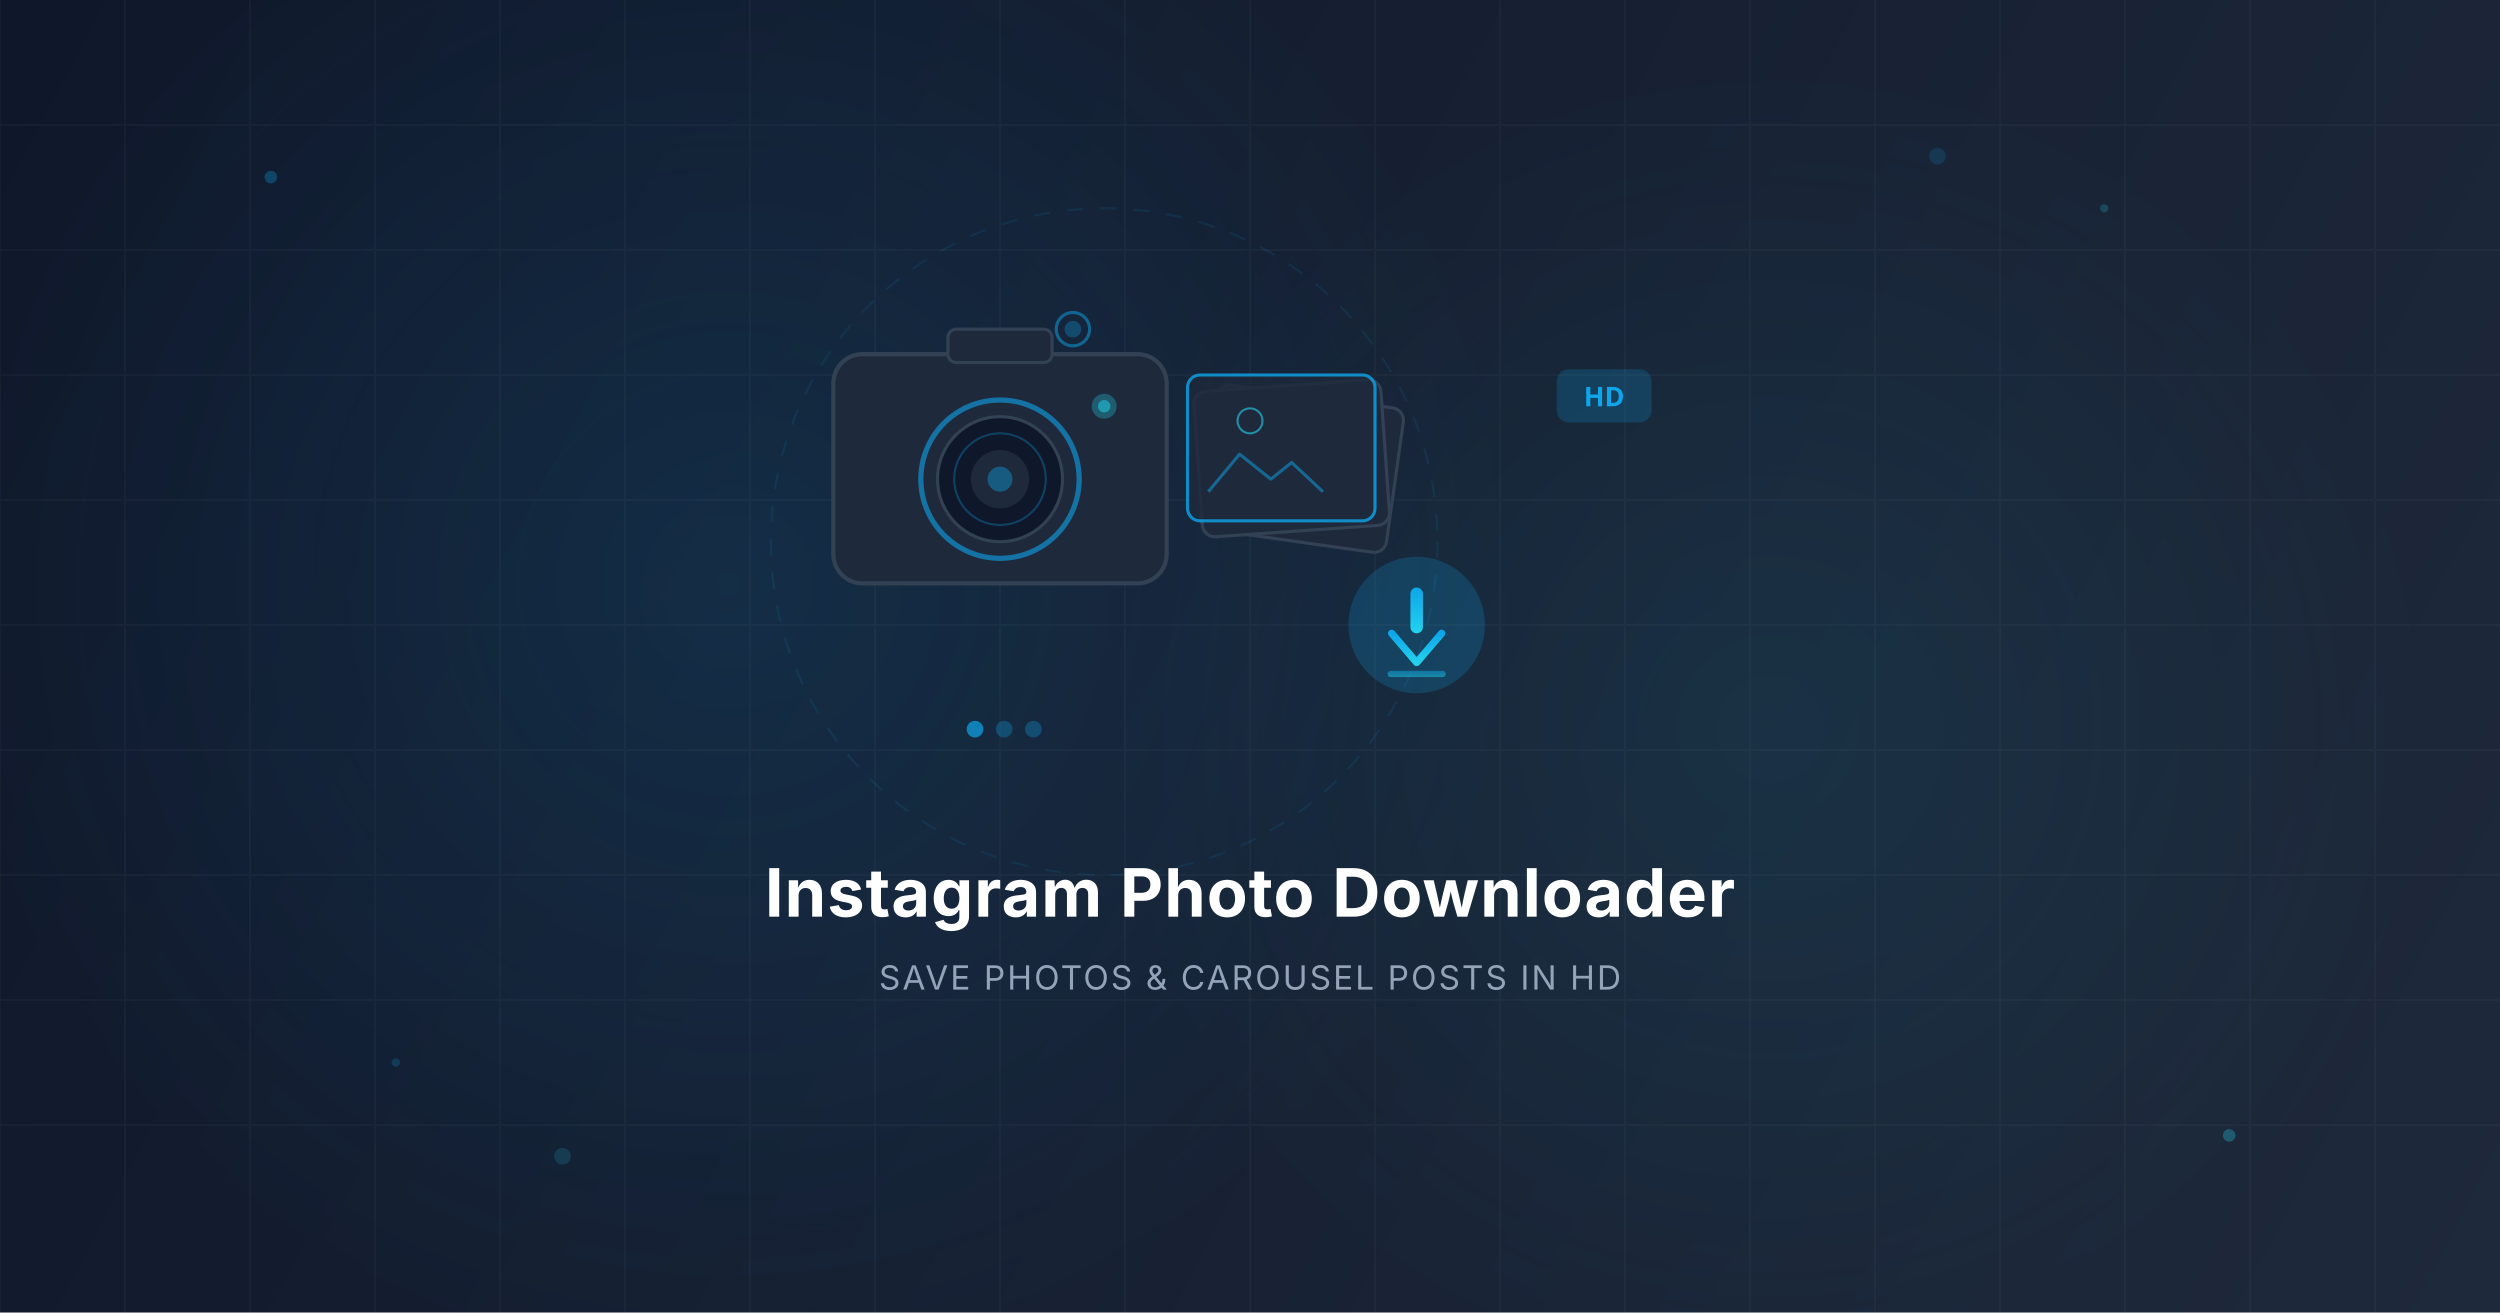
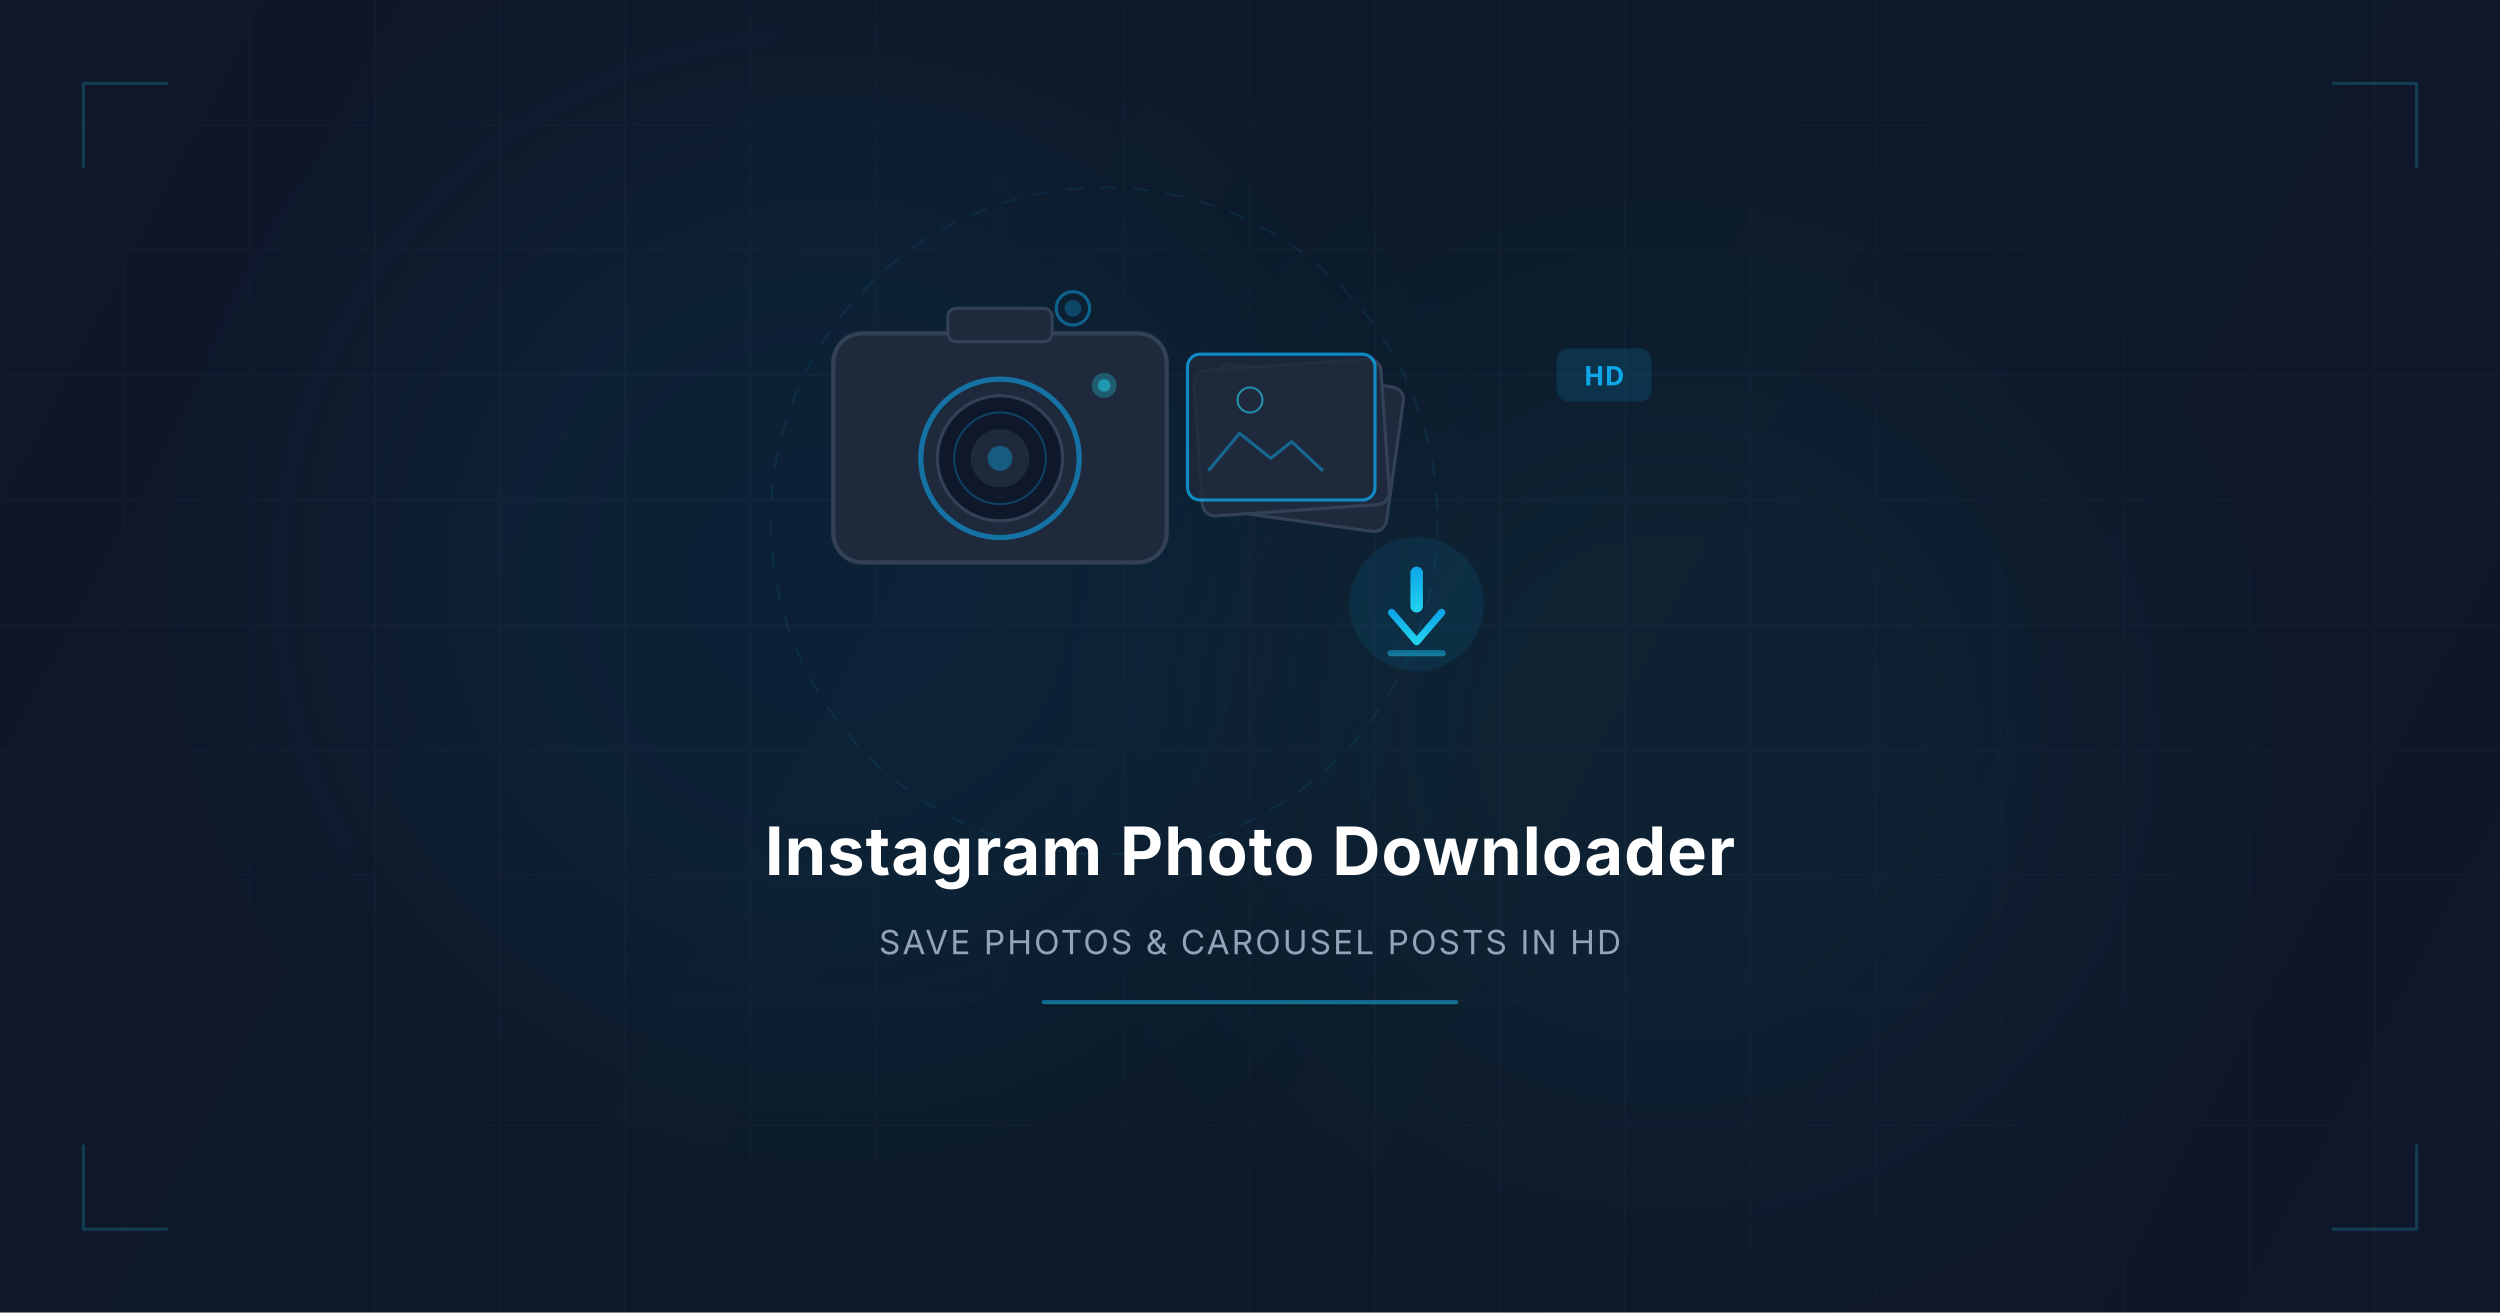
<svg xmlns="http://www.w3.org/2000/svg" width="1200" height="630" viewBox="0 0 1200 630" fill="none">
  <defs>
    <linearGradient id="bg" x1="0" y1="0" x2="1200" y2="630" gradientUnits="userSpaceOnUse">
      <stop offset="0%" stop-color="#0f172a" />
-       <stop offset="100%" stop-color="#1e293b" />
+       <stop offset="50%" stop-color="#0c1929" />
+       <stop offset="100%" stop-color="#0f172a" />
    </linearGradient>
-     <radialGradient id="glow1" cx="350" cy="280" r="380" gradientUnits="userSpaceOnUse">
-       <stop offset="0%" stop-color="#0ea5e9" stop-opacity="0.12" />
-       <stop offset="100%" stop-color="#0ea5e9" stop-opacity="0" />
-     </radialGradient>
-     <radialGradient id="glow2" cx="850" cy="350" r="320" gradientUnits="userSpaceOnUse">
-       <stop offset="0%" stop-color="#22d3ee" stop-opacity="0.08" />
-       <stop offset="100%" stop-color="#22d3ee" stop-opacity="0" />
-     </radialGradient>
    <linearGradient id="accent" x1="0" y1="0" x2="0" y2="1">
      <stop offset="0%" stop-color="#0ea5e9" />
      <stop offset="100%" stop-color="#22d3ee" />
    </linearGradient>
+     <filter id="blur1" x="-50%" y="-50%" width="200%" height="200%">
+       <feGaussianBlur stdDeviation="60" />
+     </filter>
  </defs>
  <rect width="1200" height="630" fill="url(#bg)" />
-   <rect width="1200" height="630" fill="url(#glow1)" />
-   <rect width="1200" height="630" fill="url(#glow2)" />
-   <g opacity="0.03" stroke="#fff" stroke-width="1">
+   <circle cx="400" cy="280" r="220" fill="#0ea5e9" opacity="0.07" filter="url(#blur1)" />
+   <circle cx="800" cy="350" r="200" fill="#22d3ee" opacity="0.05" filter="url(#blur1)" />
+   <g opacity="0.03" stroke="#94a3b8" stroke-width="1">
    <line x1="0" y1="0" x2="0" y2="630" />
    <line x1="60" y1="0" x2="60" y2="630" />
    <line x1="120" y1="0" x2="120" y2="630" />
    <line x1="180" y1="0" x2="180" y2="630" />
    <line x1="240" y1="0" x2="240" y2="630" />
    <line x1="300" y1="0" x2="300" y2="630" />
    <line x1="360" y1="0" x2="360" y2="630" />
    <line x1="420" y1="0" x2="420" y2="630" />
    <line x1="480" y1="0" x2="480" y2="630" />
    <line x1="540" y1="0" x2="540" y2="630" />
    <line x1="600" y1="0" x2="600" y2="630" />
    <line x1="660" y1="0" x2="660" y2="630" />
    <line x1="720" y1="0" x2="720" y2="630" />
    <line x1="780" y1="0" x2="780" y2="630" />
    <line x1="840" y1="0" x2="840" y2="630" />
    <line x1="900" y1="0" x2="900" y2="630" />
    <line x1="960" y1="0" x2="960" y2="630" />
    <line x1="1020" y1="0" x2="1020" y2="630" />
    <line x1="1080" y1="0" x2="1080" y2="630" />
    <line x1="1140" y1="0" x2="1140" y2="630" />
    <line x1="0" y1="60" x2="1200" y2="60" />
    <line x1="0" y1="120" x2="1200" y2="120" />
    <line x1="0" y1="180" x2="1200" y2="180" />
    <line x1="0" y1="240" x2="1200" y2="240" />
    <line x1="0" y1="300" x2="1200" y2="300" />
    <line x1="0" y1="360" x2="1200" y2="360" />
    <line x1="0" y1="420" x2="1200" y2="420" />
    <line x1="0" y1="480" x2="1200" y2="480" />
    <line x1="0" y1="540" x2="1200" y2="540" />
  </g>
-   <g transform="translate(480, 220)">
+   <g transform="translate(480, 210)">
    <rect x="-80" y="-50" width="160" height="110" rx="14" fill="#1e293b" stroke="#334155" stroke-width="2" />
    <circle cx="0" cy="10" r="38" fill="none" stroke="#0ea5e9" stroke-width="2.5" opacity="0.6" />
    <circle cx="0" cy="10" r="30" fill="#0f172a" stroke="#334155" stroke-width="1.5" />
    <circle cx="0" cy="10" r="22" fill="none" stroke="#0ea5e9" stroke-width="1" opacity="0.3" />
    <circle cx="0" cy="10" r="14" fill="#1e293b" />
    <circle cx="0" cy="10" r="6" fill="#0ea5e9" opacity="0.4" />
    <circle cx="50" cy="-25" r="6" fill="#22d3ee" opacity="0.3" />
    <circle cx="50" cy="-25" r="3" fill="#22d3ee" opacity="0.5" />
    <rect x="-25" y="-62" width="50" height="16" rx="4" fill="#1e293b" stroke="#334155" stroke-width="1.5" />
    <circle cx="35" cy="-62" r="8" fill="none" stroke="#0ea5e9" stroke-width="1.5" opacity="0.5" />
    <circle cx="35" cy="-62" r="4" fill="#0ea5e9" opacity="0.3" />
  </g>
-   <g transform="translate(480, 220)">
+   <g transform="translate(480, 210)">
    <rect x="100" y="-30" width="90" height="70" rx="6" fill="#1e293b" stroke="#334155" stroke-width="1.5" transform="rotate(8, 145, 5)" />
    <rect x="95" y="-35" width="90" height="70" rx="6" fill="#1e293b" stroke="#334155" stroke-width="1.5" transform="rotate(-4, 140, 0)" />
    <rect x="90" y="-40" width="90" height="70" rx="6" fill="#1e293b" stroke="#0ea5e9" stroke-width="1.5" opacity="0.8" />
    <circle cx="120" cy="-18" r="6" fill="none" stroke="#22d3ee" stroke-width="1" opacity="0.6" />
    <path d="M100 16 L115 -2 L130 10 L140 2 L155 16" stroke="#0ea5e9" stroke-width="1.5" fill="none" opacity="0.5" stroke-linejoin="round" />
  </g>
-   <g transform="translate(680, 300)">
-     <circle cx="0" cy="0" r="32" fill="#0ea5e9" stroke="#0ea5e9" stroke-width="1.5" opacity="0.2" />
+   <g transform="translate(680, 290)">
+     <circle cx="0" cy="0" r="32" fill="#0ea5e9" opacity="0.1" stroke="#0ea5e9" stroke-width="1.5" stroke-opacity="0.3" />
    <rect x="-3" y="-18" width="6" height="22" rx="3" fill="url(#accent)" />
    <path d="M-12 4 L0 18 L12 4" stroke="url(#accent)" stroke-width="3.5" fill="none" stroke-linecap="round" stroke-linejoin="round" />
    <rect x="-14" y="22" width="28" height="3" rx="1.5" fill="url(#accent)" opacity="0.5" />
  </g>
-   <g transform="translate(770, 190)">
-     <rect x="-22" y="-12" width="44" height="24" rx="5" fill="#0ea5e9" opacity="0.2" stroke="#0ea5e9" stroke-width="1.5" />
-     <text x="0" y="5" text-anchor="middle" font-family="system-ui, sans-serif" font-size="13" font-weight="700" fill="#0ea5e9">HD</text>
+   <g transform="translate(770, 180)">
+     <rect x="-22" y="-12" width="44" height="24" rx="5" fill="#0ea5e9" opacity="0.15" stroke="#0ea5e9" stroke-width="1.5" />
+     <text x="0" y="5" text-anchor="middle" font-family="system-ui,sans-serif" font-size="13" font-weight="700" fill="#0ea5e9">HD</text>
  </g>
-   <g transform="translate(480, 350)">
-     <circle cx="-12" cy="0" r="4" fill="#0ea5e9" opacity="0.7" />
-     <circle cx="2" cy="0" r="4" fill="#0ea5e9" opacity="0.3" />
-     <circle cx="16" cy="0" r="4" fill="#0ea5e9" opacity="0.3" />
-   </g>
-   <circle cx="530" cy="260" r="160" fill="none" stroke="#0ea5e9" stroke-width="1" opacity="0.1" stroke-dasharray="8 8" />
-   <text x="600" y="440" text-anchor="middle" font-family="system-ui, -apple-system, sans-serif" font-size="32" font-weight="700" fill="white" letter-spacing="0.5">Instagram Photo Downloader</text>
-   <text x="600" y="475" text-anchor="middle" font-family="system-ui, -apple-system, sans-serif" font-size="16" fill="#94a3b8" letter-spacing="1">SAVE PHOTOS &amp; CAROUSEL POSTS IN HD</text>
-   <circle cx="130" cy="85" r="3" fill="#0ea5e9" opacity="0.3" />
-   <circle cx="1070" cy="545" r="3" fill="#22d3ee" opacity="0.3" />
-   <circle cx="190" cy="510" r="2" fill="#0ea5e9" opacity="0.2" />
-   <circle cx="1010" cy="100" r="2" fill="#22d3ee" opacity="0.2" />
-   <circle cx="930" cy="75" r="4" fill="#0ea5e9" opacity="0.15" />
-   <circle cx="270" cy="555" r="4" fill="#22d3ee" opacity="0.15" />
+   <circle cx="530" cy="250" r="160" fill="none" stroke="#0ea5e9" stroke-width="1" opacity="0.1" stroke-dasharray="8 8" />
+   <text x="600" y="420" text-anchor="middle" font-family="system-ui,-apple-system,sans-serif" font-size="32" font-weight="700" fill="white" letter-spacing="0.5">Instagram Photo Downloader</text>
+   <text x="600" y="458" text-anchor="middle" font-family="system-ui,-apple-system,sans-serif" font-size="16" fill="#94a3b8" letter-spacing="1">SAVE PHOTOS &amp; CAROUSEL POSTS IN HD</text>
+   <rect x="500" y="480" width="200" height="2" rx="1" fill="url(#accent)" opacity="0.5" />
+   <path d="M40 40 L40 80 M40 40 L80 40" stroke="#22d3ee" stroke-width="1.5" opacity="0.2" stroke-linecap="round" />
+   <path d="M1160 40 L1160 80 M1160 40 L1120 40" stroke="#22d3ee" stroke-width="1.5" opacity="0.2" stroke-linecap="round" />
+   <path d="M40 590 L40 550 M40 590 L80 590" stroke="#22d3ee" stroke-width="1.5" opacity="0.2" stroke-linecap="round" />
+   <path d="M1160 590 L1160 550 M1160 590 L1120 590" stroke="#22d3ee" stroke-width="1.5" opacity="0.2" stroke-linecap="round" />
</svg>
